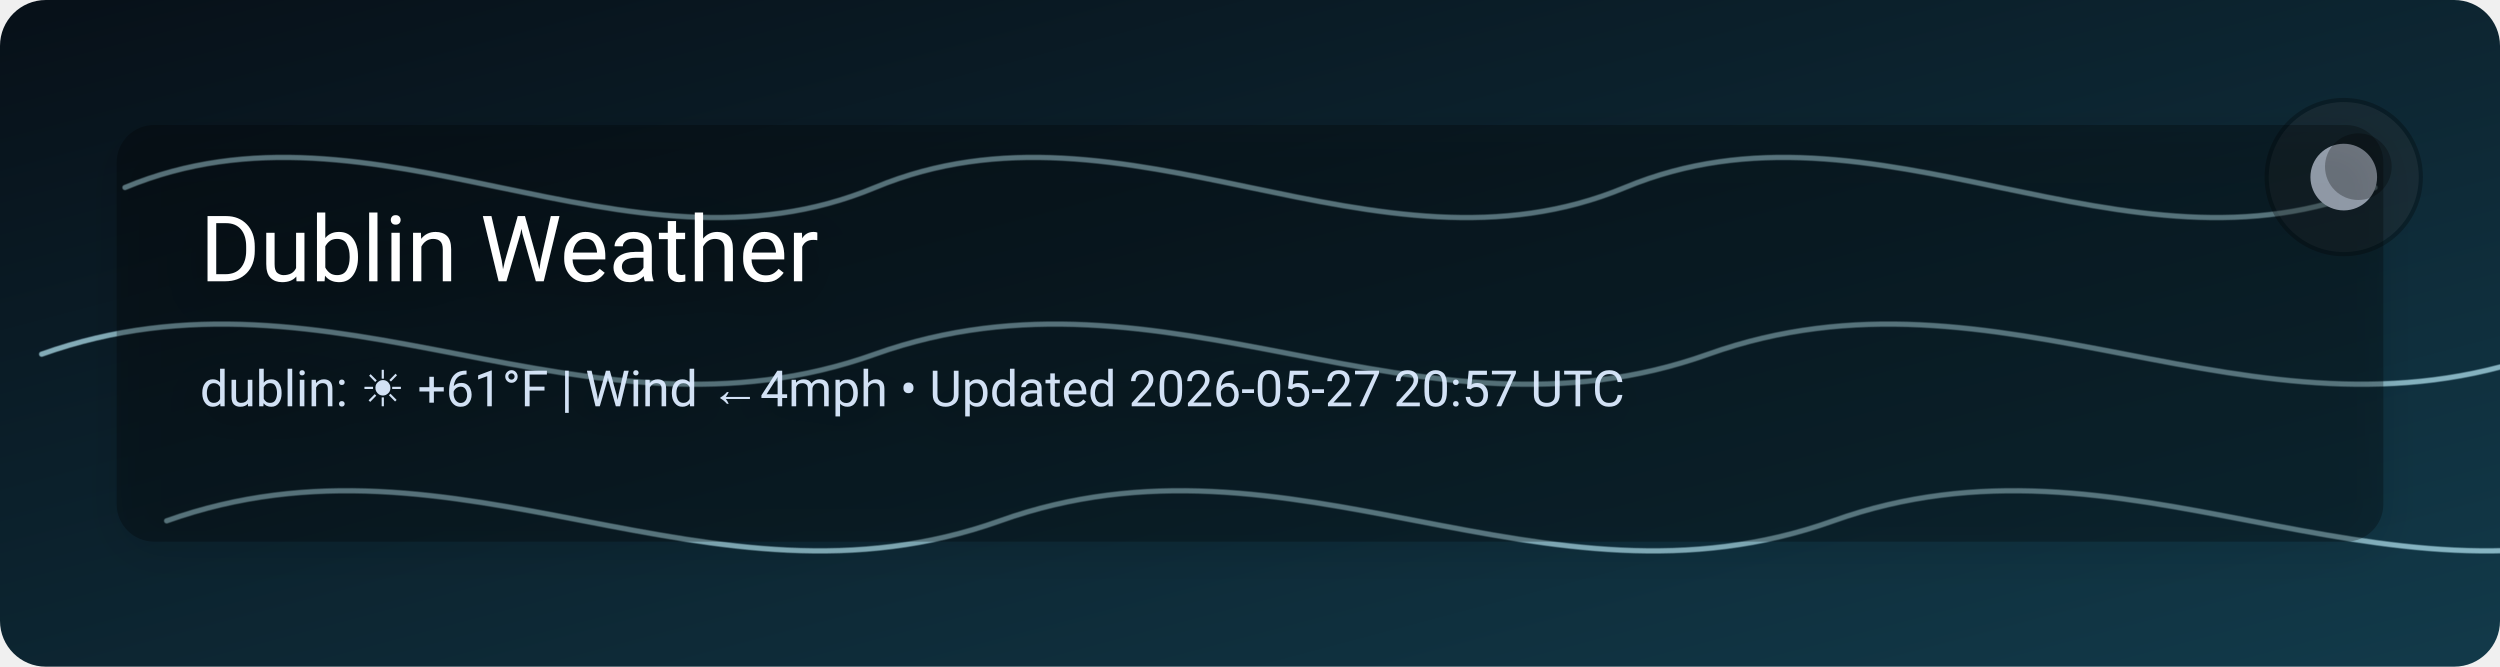
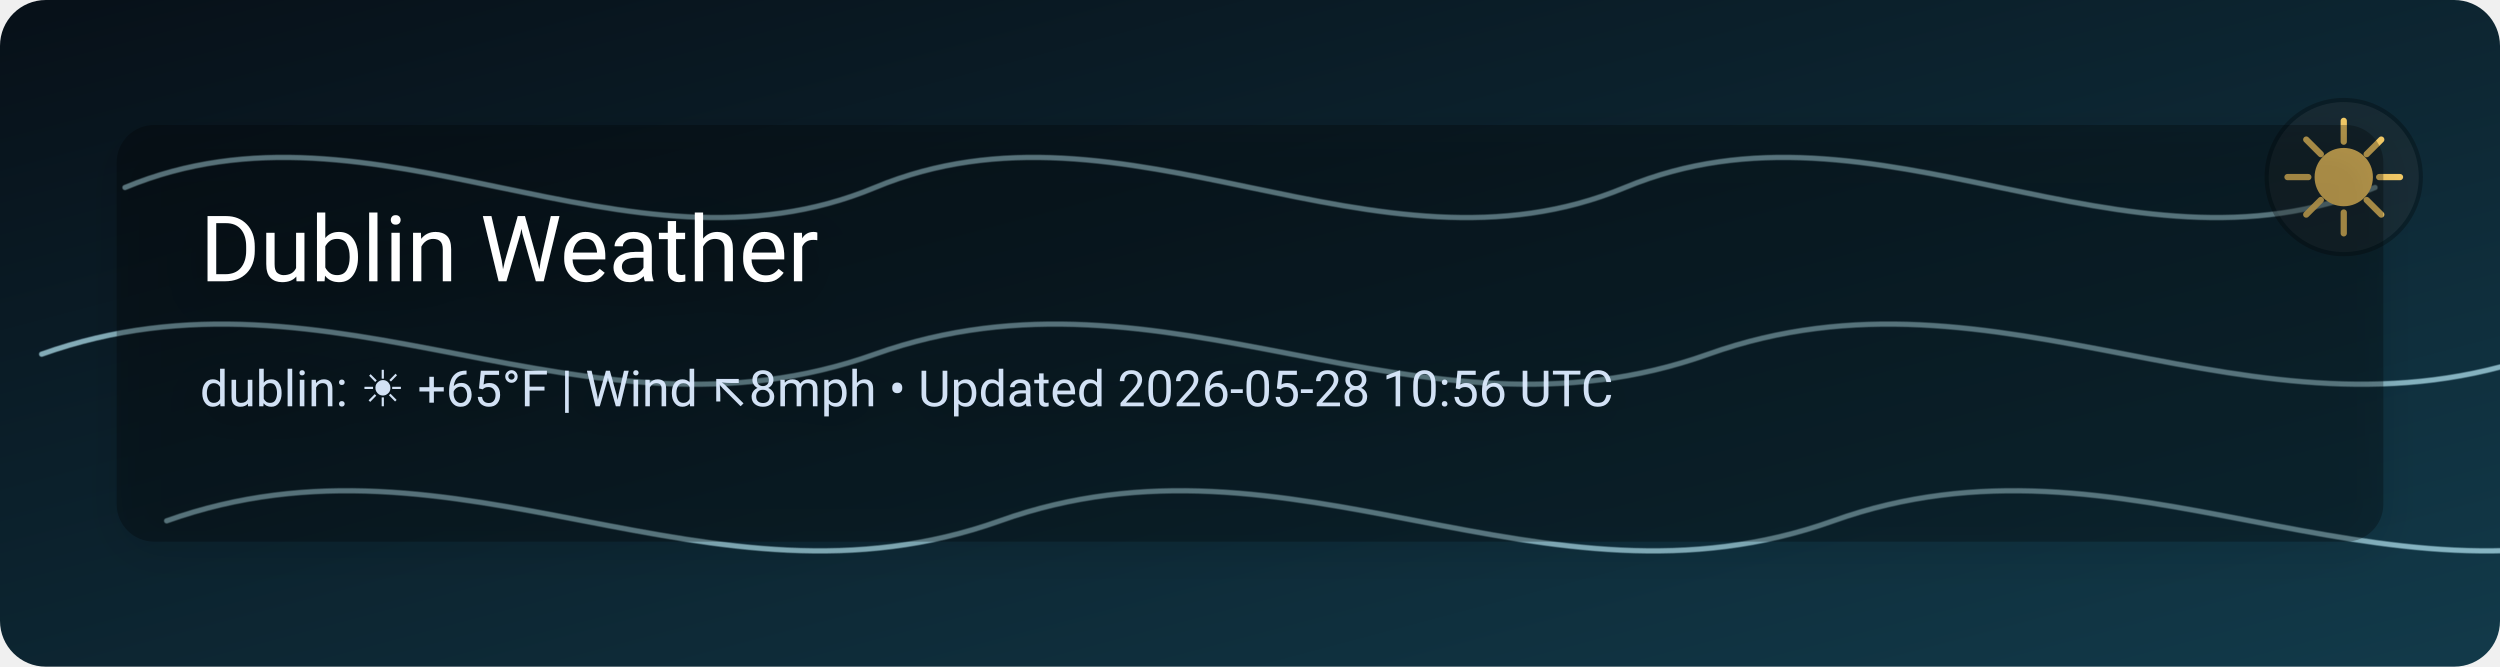
<svg xmlns="http://www.w3.org/2000/svg" width="1200" height="320" viewBox="0 0 1200 320">
  <defs>
    <linearGradient id="g" x1="0" y1="0" x2="1" y2="1">
      <stop offset="0" stop-color="#071018" />
      <stop offset="1" stop-color="#123a4a" />
    </linearGradient>
    <filter id="shadow" x="-20%" y="-20%" width="140%" height="140%">
      <feDropShadow dx="0" dy="6" stdDeviation="10" flood-color="#000" flood-opacity="0.35" />
    </filter>
  </defs>
  <style>
    .title { font: 44px system-ui, -apple-system, Segoe UI, Roboto, Arial; fill: #fff; }
    .sub   { font: 24px system-ui, -apple-system, Segoe UI, Roboto, Arial; fill: #dbeafe; opacity: .95; }
    .card  { fill: rgba(0,0,0,0.28); }

    @keyframes scrollDown { from { transform: translateY(-320px); } to { transform: translateY(0px); } }
    @keyframes scrollRight{ from { transform: translateX(-600px); } to { transform: translateX(0px); } }
    @keyframes scrollLeft { from { transform: translateX(0px); } to { transform: translateX(-600px); } }
    @keyframes driftDiag  { from { transform: translate(-180px,-140px); } to { transform: translate(180px,140px); } }
    @keyframes flash { 0%,90%,100% { opacity: 0; } 91%,93% { opacity: .65; } 94% { opacity: .1; } 95% { opacity: .45; } }

    .layerSlow  { opacity: .22; }
    .layerMed   { opacity: .30; }
    .layerFast  { opacity: .40; }

    .rainSlow { animation: scrollDown 2.6s linear infinite; }
    .rainMed  { animation: scrollDown 1.7s linear infinite; }
    .rainFast { animation: scrollDown 1.1s linear infinite; }

    .windSlow { animation: scrollRight 7.2s linear infinite; }
    .windMed  { animation: scrollRight 4.8s linear infinite; }
    .windFast { animation: scrollRight 3.2s linear infinite; }

    .fogSlow  { animation: scrollLeft 18s ease-in-out infinite; }
    .fogMed   { animation: scrollLeft 12s ease-in-out infinite; }
    .fogFast  { animation: scrollLeft 8s  ease-in-out infinite; }

    .snowSlow { animation: driftDiag 10s linear infinite; }
    .snowMed  { animation: driftDiag 7s  linear infinite; }
    .snowFast { animation: driftDiag 5s  linear infinite; }

    .flash { animation: flash 4.8s infinite; }

    /* Badge subtle float */
    @keyframes bob { 0%,100% { transform: translateY(0px); } 50% { transform: translateY(3px); } }
    .badge { animation: bob 2.8s ease-in-out infinite; }
  </style>
  <rect width="1200" height="320" rx="22" fill="url(#g)" />
  <g class="layerSlow windSlow" fill="none" stroke="#bff3ff" stroke-width="3" stroke-linecap="round">
    <path d="M 60 90 C 180 40, 300 140, 420 90 S 660 140, 780 90 S 1020 140, 1140 90" />
    <path d="M 20 170 C 160 120, 280 220, 420 170 S 680 220, 820 170 S 1080 220, 1220 170" />
    <path d="M 80 250 C 220 200, 340 300, 480 250 S 740 300, 880 250 S 1140 300, 1280 250" />
  </g>
  <g class="layerMed windMed" fill="none" stroke="#bff3ff" stroke-width="2.5" stroke-linecap="round">
    <path d="M 60 90 C 180 40, 300 140, 420 90 S 660 140, 780 90 S 1020 140, 1140 90" />
    <path d="M 20 170 C 160 120, 280 220, 420 170 S 680 220, 820 170 S 1080 220, 1220 170" />
    <path d="M 80 250 C 220 200, 340 300, 480 250 S 740 300, 880 250 S 1140 300, 1280 250" />
  </g>
  <g class="layerFast windFast" fill="none" stroke="#bff3ff" stroke-width="2" stroke-linecap="round">
    <path d="M 60 90 C 180 40, 300 140, 420 90 S 660 140, 780 90 S 1020 140, 1140 90" />
    <path d="M 20 170 C 160 120, 280 220, 420 170 S 680 220, 820 170 S 1080 220, 1220 170" />
    <path d="M 80 250 C 220 200, 340 300, 480 250 S 740 300, 880 250 S 1140 300, 1280 250" />
  </g>
  <g class="badge">
    <circle cx="1125" cy="85" r="38" fill="rgba(0,0,0,0.28)" />
    <circle cx="1125" cy="85" r="36" fill="rgba(255,255,255,0.06)" />
  </g>
  <g class="badge">
-     <circle cx="1125" cy="85" r="16" fill="#dbeafe" />
-     <circle cx="1132" cy="80" r="16" fill="rgba(0,0,0,0.28)" />
+     <circle cx="1125" cy="85" r="14" fill="#ffd36a" />
+     <g stroke="#ffd36a" stroke-width="3" stroke-linecap="round" opacity="0.95">
+       <line x1="1125" y1="58" x2="1125" y2="68" />
+       <line x1="1125" y1="102" x2="1125" y2="112" />
+       <line x1="1098" y1="85" x2="1108" y2="85" />
+       <line x1="1142" y1="85" x2="1152" y2="85" />
+       <line x1="1107" y1="67" x2="1114" y2="74" />
+       <line x1="1136" y1="96" x2="1143" y2="103" />
+       <line x1="1136" y1="74" x2="1143" y2="67" />
+       <line x1="1107" y1="103" x2="1114" y2="96" />
+     </g>
  </g>
  <g filter="url(#shadow)">
    <rect x="56" y="60" width="1088" height="200" rx="18" class="card" />
    <text x="96" y="135" class="title">Dublin Weather</text>
-     <text x="96" y="195" class="sub">dublin: ☀️  +61°F | Wind ←4mph • Updated 2026-05-27 20:57 UTC</text>
+     <text x="96" y="195" class="sub">dublin: ☀️  +65°F | Wind ↖8mph • Updated 2026-05-28 10:56 UTC</text>
  </g>
</svg>
